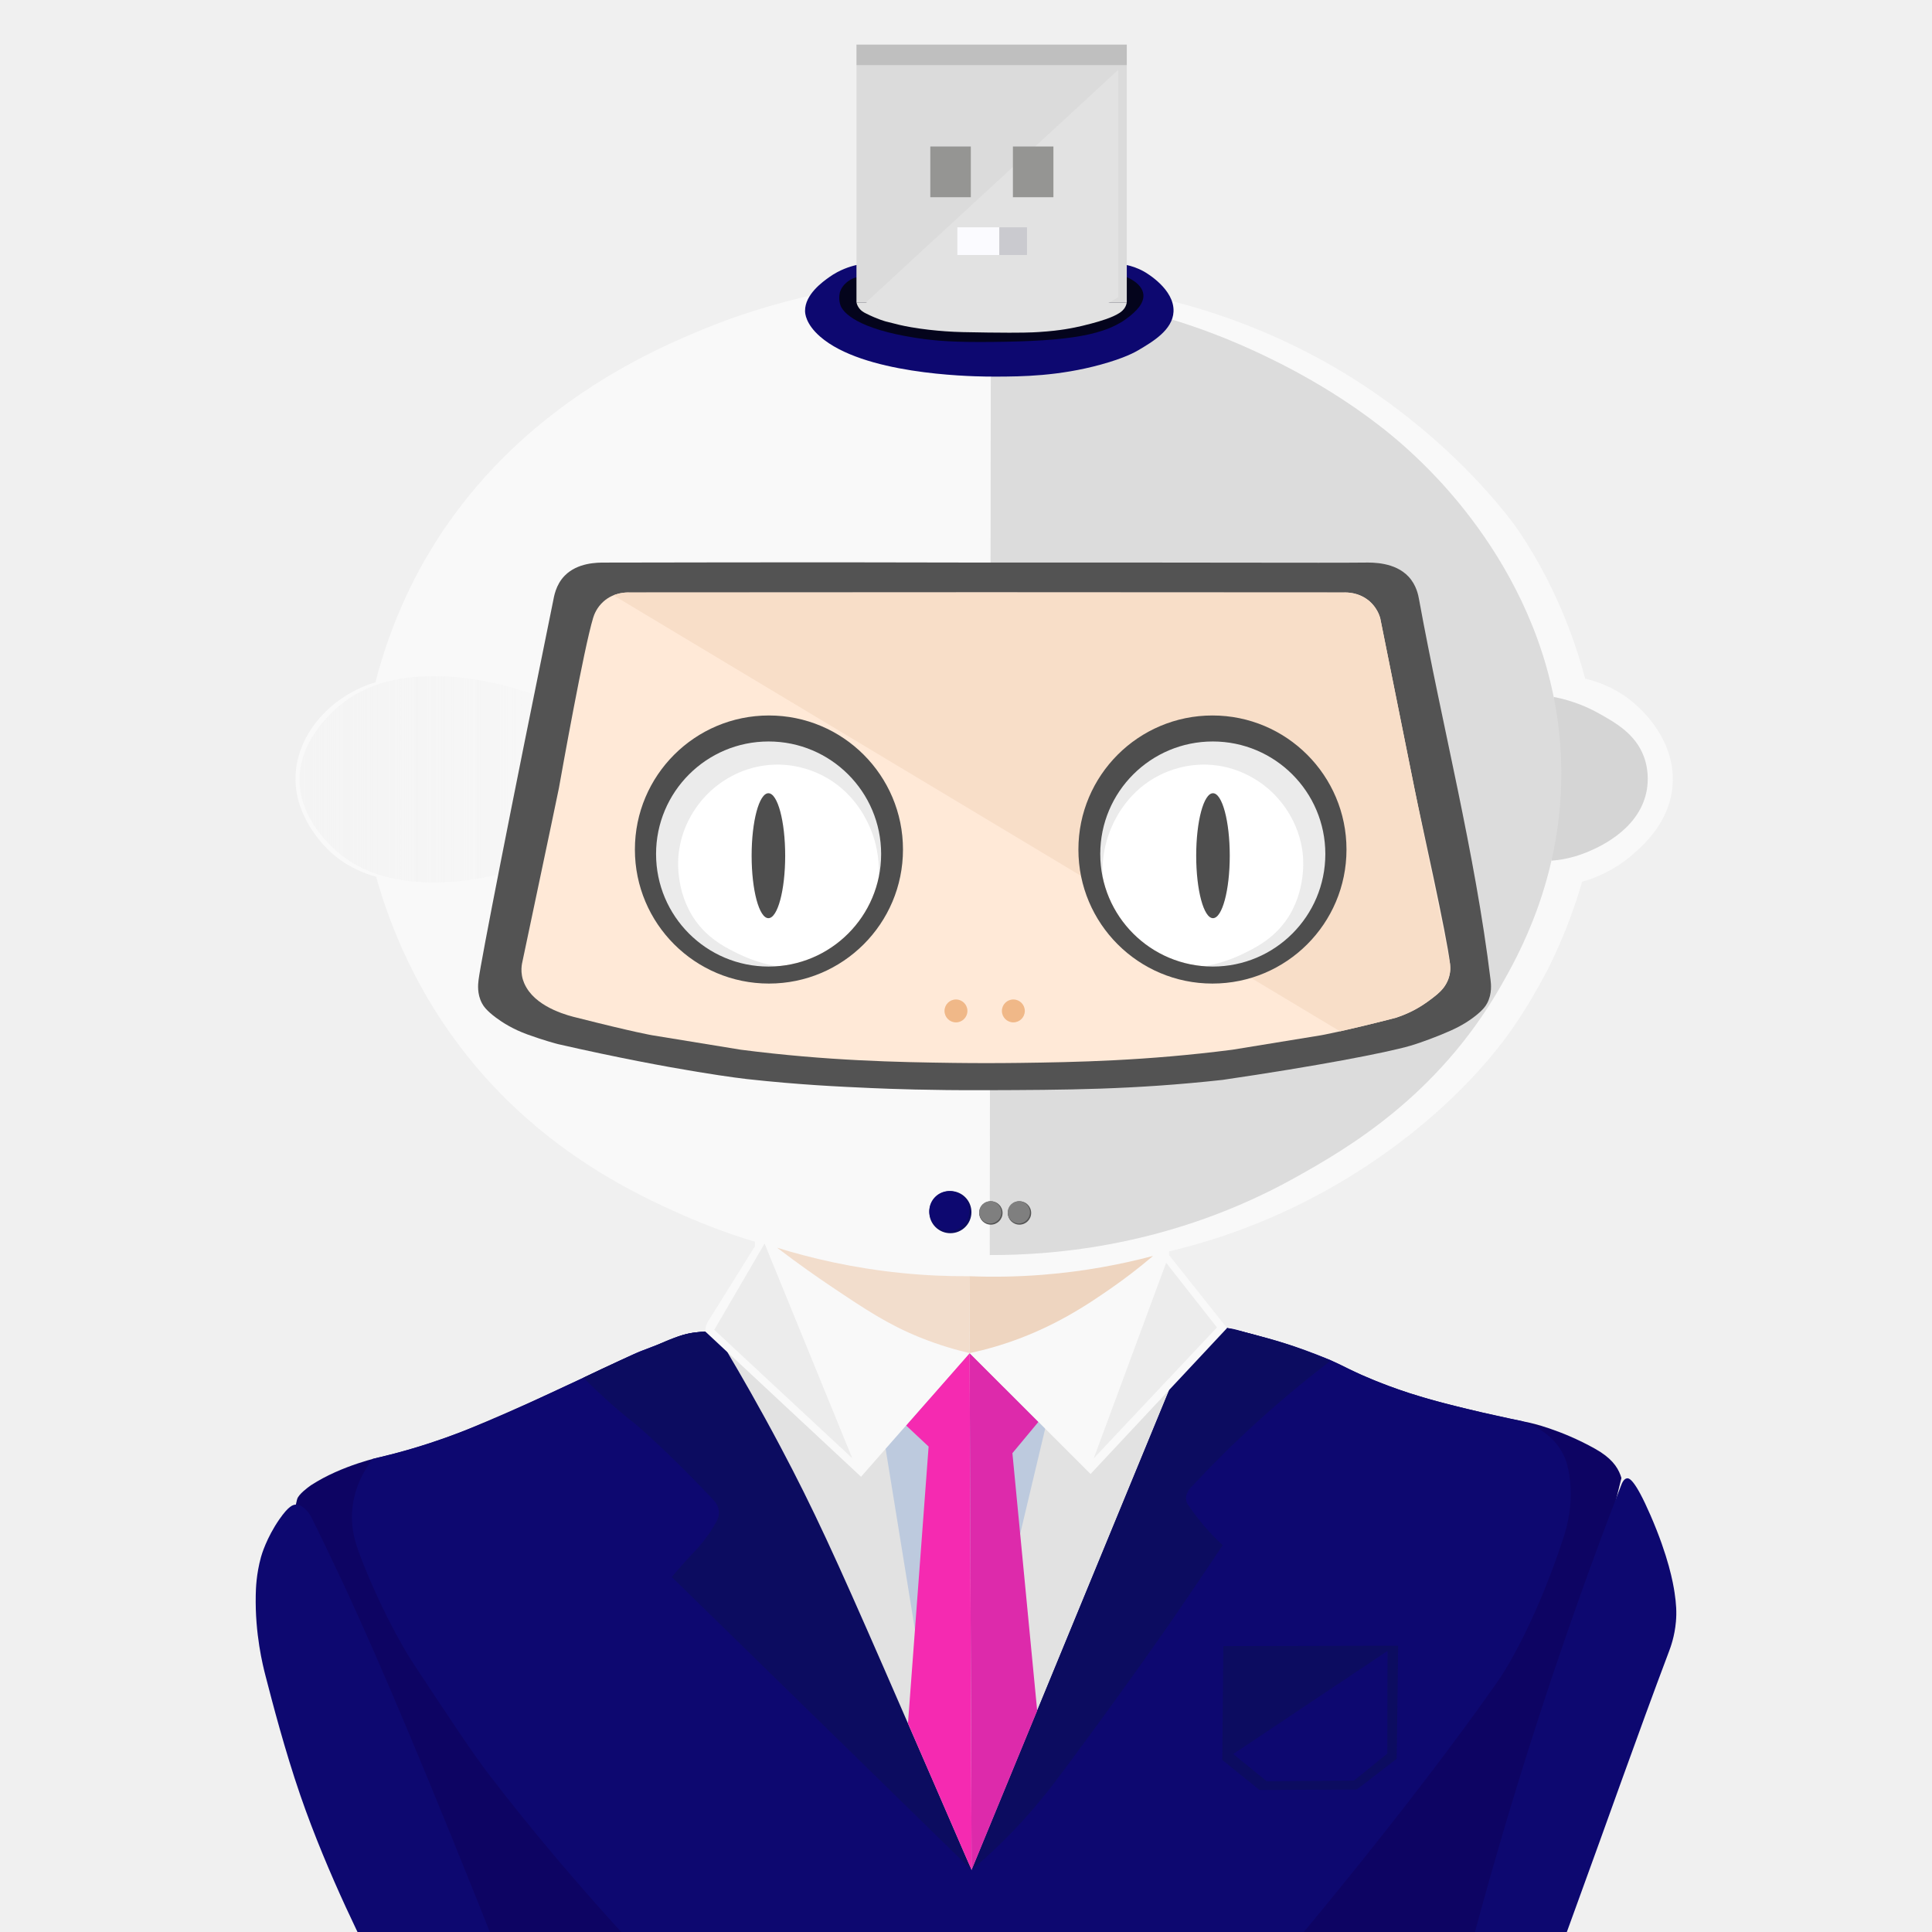
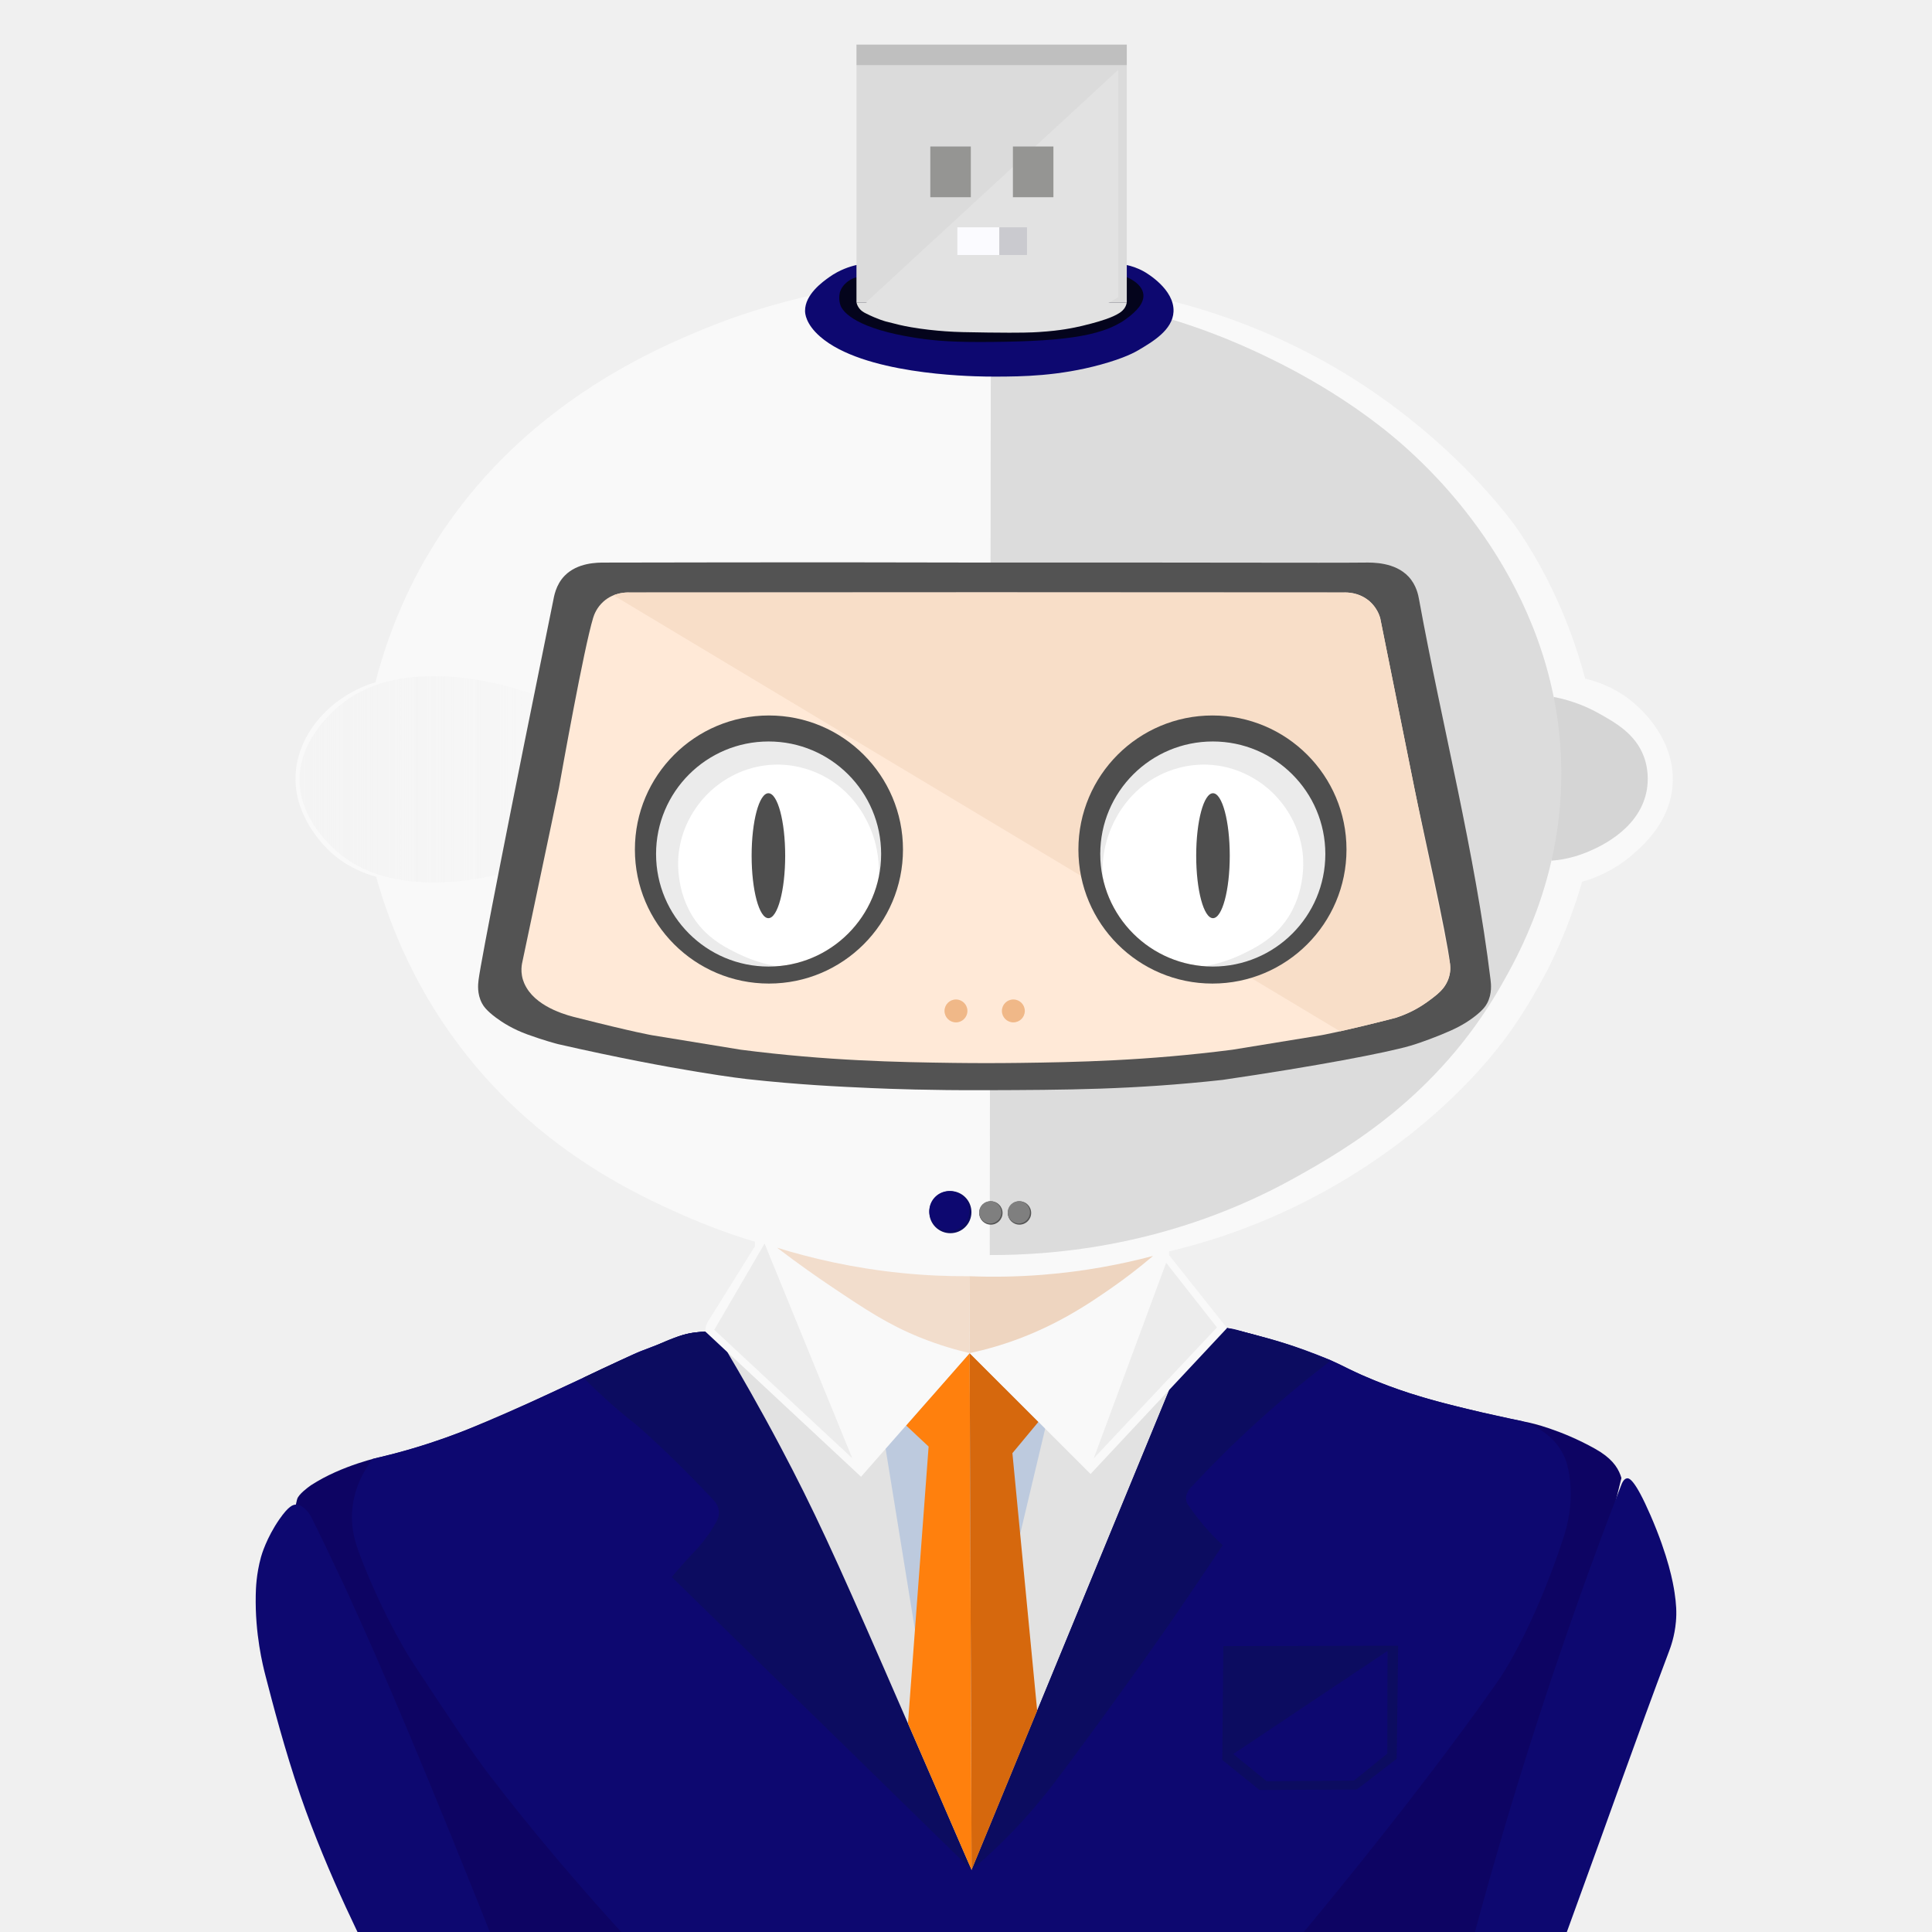
<svg xmlns="http://www.w3.org/2000/svg" id="Layer_1" data-name="Layer 1" viewBox="0 0 2000 2000">
  <defs>
    <style>
      .cls-1 {
        fill: #f0b888;
      }

      .cls-2 {
-         fill: #f52ab1;
+         fill: #ff800d;
      }

      .cls-3 {
        fill: #555;
      }

      .cls-4 {
        fill: #959593;
      }

      .cls-5 {
        fill: #fff;
      }

      .cls-6 {
        fill: #f2ddcc;
      }

      .cls-7 {
        fill: #dbdbdb;
      }

      .cls-8 {
        fill: #bfbfbf;
      }

      .cls-9 {
        fill: #e2e2e2;
      }

      .cls-10 {
        fill: #04041c;
      }

      .cls-11 {
        fill: #4e4e4e;
      }

      .cls-12 {
        fill: #0c0c60;
      }

      .cls-13 {
        fill: #eed5c0;
      }

      .cls-14 {
        fill: #f8dec8;
      }

      .cls-15 {
        fill: #fbfbff;
      }

      .cls-16 {
        fill: #0d0870;
      }

      .cls-17 {
        fill: #f9f9f9;
      }

      .cls-18 {
        fill: #ffe9d7;
      }

      .cls-19 {
        fill: #ebebeb;
      }

      .cls-20 {
        fill: #d5d5d5;
      }

      .cls-21 {
        fill: #dcdcdc;
      }

      .cls-22 {
        fill: #535353;
      }

      .cls-23 {
        fill: #bdcade;
      }

      .cls-24 {
        fill: #0d0463;
      }

      .cls-25 {
-         fill: #dd2aab;
+         fill: #d6680d;
      }

      .cls-26 {
        fill: url(#linear-gradient);
      }

      .cls-27 {
        fill: #7f7f7f;
      }

      .cls-28 {
        fill: #cacacf;
      }

      .cls-29 {
        fill: #ececec;
      }
    </style>
    <linearGradient id="linear-gradient" x1="310.05" y1="806.7" x2="661.69" y2="806.7" gradientUnits="userSpaceOnUse">
      <stop offset="0" stop-color="#f4f4f4" />
      <stop offset=".11" stop-color="#f4f4f4" stop-opacity=".93" />
      <stop offset=".33" stop-color="#f4f4f4" stop-opacity=".76" />
      <stop offset=".64" stop-color="#f4f4f4" stop-opacity=".47" />
      <stop offset="1" stop-color="#f4f4f4" stop-opacity=".1" />
    </linearGradient>
  </defs>
  <g>
    <g>
      <path class="cls-24" d="m306.27,1557.57c.46-2.35,1.06-4.61,1.06-4.61.15-.55.27-.99.3-1.08,1.45-5.03,10.94-11.96,13.53-13.81.39-.28.8-.58.97-.69,31.96-20.77,72.45-29.26,72.45-29.26,38.78-9.13,68.71-19.96,89.17-28.33,26.81-10.96,54.94-23.36,84.99-37.16,18.16-8.33,31.84-14.76,31.84-14.76,26.96-12.66,34.9-16.8,55.27-25.93,12.88-5.77.63-.05,40.81-16.25,5.08-2.05,12.86-5.19,23.69-6.42,7.56-.86,13.65-.45,16.52-.17.71.07,1.27.13,1.47.16.04,0,.08,0,.08,0,.6.07,206.28-1.78,525.71-4.69,1.56-.03,3.64-.01,6.08.21,0,0,4.72.42,9.39,1.68,61.64,16.53,97.58,31.52,97.58,31.52,49.12,24.56,75.65,32.61,101.94,40.24,33.19,9.63,81.21,19.73,104.5,24.63,0,0,31.36,6.6,67.68,26.95,16.27,9.12,22.96,18.31,26.28,27.44.42,1.16.72,2.13.9,2.79-42.22,170.65-84.43,341.3-126.65,511.96H479.45c-100.71-278.03-173.61-482.24-173.19-484.42Z" />
      <path class="cls-16" d="m1575.33,1471.11c9.21,3.07,32.29,12.24,43.3,35.14,3.42,7.11,4.66,13.12,5.85,20.48,5,30.94-3.41,57.21-5.85,64.68-31.52,96.54-66.4,146.57-66.4,146.57-92.43,132.6-222.78,286.49-237.67,304.02h-632.33c-78.54-82.62-135.95-152.87-174.67-203.19-18.25-23.71-39.09-55.28-80.76-118.42,0,0-28.03-42.47-53.74-109.29-5.28-13.74-10.11-29.02-8.37-48.55,2.16-24.24,13.56-42.34,21.11-52.26,5.52-1.27,13.13-3.08,22.12-5.47,26.36-6.99,48.56-14.58,68.51-22.1,35.07-13.23,61.81-25.74,92.32-40.09,28.23-13.28,56.57-26.32,84.78-39.63,13.11-6.19,27.06-10.42,40.37-16.18,5.16-2.23,14.04-6.15,26.48-7.55,7.46-.84,13.09-.42,14.23-.35,14.51.87,204.19-.65,535.63-4.13,6.41,1.41,15.48,3.5,26.29,6.34,17.99,4.73,46.09,12.22,78.17,25.84,21.88,9.29,22.11,11.45,47.14,21.59,7.71,3.13,20.85,8.25,37.47,13.7,19.86,6.51,34.53,10.08,56.21,15.47,24.23,6.03,44.77,10.39,59.84,13.38Z" />
      <path class="cls-9" d="m752.55,1399.05c87.9-3.39,175.79-6.78,263.69-10.16,64.77,16.57,129.54,33.14,194.3,49.71-68.25,165.73-136.5,331.46-204.75,497.19-84.41-178.91-168.83-357.83-253.24-536.74Z" />
      <path class="cls-23" d="m916.79,1499.76c10.12,62.47,20.25,124.94,30.37,187.41,36.3-33.1,72.61-66.21,108.91-99.31,8.63-36.32,17.27-72.63,25.9-108.95-6.46-15.44-12.92-30.87-19.38-46.31-50.85,8.14-101.69,16.29-152.54,24.43,2.24,14.24,4.48,28.48,6.73,42.73Z" />
      <path class="cls-16" d="m391.09,2041.99c-10.21-19.64-51.51-100.09-80.38-184.05-15.84-46.08-28.57-94.93-35.82-123.02-2.88-11.15-10.98-43.38-10.14-83.81.14-6.89.55-21.42,5.41-39.2.61-2.23,5.72-19.92,19.06-39.16,9.7-14,14.28-15.15,17.06-15.17,9.02-.06,15.34,11.7,16.23,13.41,5.27,10.69,13.46,27.41,23.23,47.96,18.92,39.77,52.73,112.63,120.86,280.27,14.5,35.68,34.11,84.39,57.03,142.79h-132.53Z" />
      <path class="cls-16" d="m1606.37,2043c10.71-29.69,19.52-53.86,25.38-69.89,32.1-87.84,63-176.12,96.01-263.62,1.53-4.06,5.81-15.33,7.16-30.8.83-9.55.35-18.32-1.43-30.08-1.5-9.94-6.18-36.94-24.96-80.12-16.18-37.2-21.99-38.49-24.35-38.12-3.01.47-4.95,4.34-6.14,7.64-28.64,74.12-56.77,152.6-83.71,235.31-30.47,93.54-56.53,183.67-78.88,269.68h90.93Z" />
      <path class="cls-12" d="m603.96,1426.18c22.46,22.58,42.13,38.99,55.89,49.77,0,0,33.03,28.13,78.88,77.01,1.78,1.9,4.86,5.78,5.42,11.19.56,5.45-1.73,9.72-3.15,12.23-9.15,16.21-19.4,26.92-19.4,26.92-6.34,6.62-15.35,16.35-26.17,29.19,103.46,101.1,206.91,202.2,310.37,303.3-22.12-51.18-53.24-122.99-91.04-209.51-50.27-115.07-72.93-164.62-106.63-228.22-22.32-42.14-42.03-76.2-55.58-99.01-7.49-6.9-14.98-13.81-22.46-20.71-3.16.16-6.91.48-11.11,1.11-.6.09-5.81.78-11.46,2.34-12.71,3.52-26.07,10.02-26.07,10.02-15.18,7.38-10.42,3.71-40.4,17.06-11.02,4.9-23.48,10.66-37.09,17.31Z" />
      <path class="cls-12" d="m1270.22,1374.8c1.52.33,3.66.81,6.21,1.4,3.65.84,11.76,2.74,22.48,5.58,7.5,1.99,19.38,5.14,30.98,8.83,11.71,3.72,27.86,9.49,47.13,18.39-24.38,18.57-50.09,39.71-76.42,63.68-24.86,22.63-47.13,44.94-66.99,66.3-.5.45-7.29,6.83-5.55,14.6.52,2.33,1.66,4.12,2.67,5.35,4.38,6.47,9.58,13.44,15.72,20.63,6.62,7.75,13.18,14.4,19.3,20.02-12.48,18.72-30.97,46.25-53.75,79.4,0,0-41.04,59.72-107.96,149.81-15.85,21.33-35.15,47.05-65.5,77.03-13.18,13.02-24.73,23.17-32.77,29.98,68.25-165.73,136.5-331.46,204.75-497.19,19.89-21.27,39.79-42.53,59.68-63.8Z" />
      <path class="cls-2" d="m1005.79,1935.79c-.67-178.36-1.34-356.72-2.02-535.07-21.93,24.97-43.86,49.94-65.79,74.91,7.77,7.28,15.55,14.56,23.32,21.84-7.12,95.52-14.25,191.04-21.37,286.57,21.95,50.59,43.9,101.18,65.85,151.76Z" />
      <path class="cls-25" d="m1003.78,1400.71c23.73,23.73,47.46,47.46,71.19,71.19-8.98,10.8-17.95,21.6-26.93,32.41,8.55,88.87,17.1,177.74,25.64,266.61-22.63,54.96-45.26,109.91-67.9,164.87-.67-178.36-1.34-356.72-2.02-535.07Z" />
    </g>
    <g>
      <path class="cls-12" d="m1445.91,1820.66c-13.81,10.63-27.62,21.26-41.43,31.9-33.55.14-67.11.28-100.66.41-12.84-10.36-25.68-20.71-38.53-31.07.37-39.28.73-78.57,1.1-117.85,60.32-.14,120.64-.29,180.96-.43-.48,39.01-.97,78.03-1.45,117.04Z" />
      <path class="cls-16" d="m1436.37,1709.02c-.08,35.43-.16,70.86-.23,106.3-11.5,9.31-23,18.62-34.49,27.92-30.11.23-60.23.47-90.34.7-11.54-9.4-23.09-18.79-34.63-28.19,53.23-35.58,106.47-71.16,159.7-106.73Z" />
    </g>
  </g>
  <g>
    <g>
      <g>
        <path class="cls-17" d="m1003.78,1400.71c-37.48,42.68-74.96,85.35-112.44,128.03-53.75-50.13-107.5-100.27-161.25-150.4-.02-1.25.08-2.87.51-4.69.54-2.29,1.4-4.08,2.12-5.31,16.28-26.11,32.57-52.21,48.85-78.32v-4.57c-18.72-5.62-44.97-14.44-75.22-27.86-45.95-20.38-142.19-64.35-221.53-163.11-52.94-65.9-80.6-134.07-95.47-186.99-10.43-2.75-27.63-8.78-44.2-22.82-4.08-3.46-39.35-34.26-39.26-78.66.09-43,33.32-84.39,82.77-99.81,16.12-62.3,39.9-108.48,58.28-138.58,89.76-147.05,231.16-206.57,286.58-229.01,13.91-5.63,56.41-22.29,116.38-35.04,74.99-15.95,203.37-31.34,366.56,8.97,33.58,8.73,80.67,23.75,133.25,50.42,147.01,74.56,222.08,186.07,222.08,186.07,20.9,31.02,50.2,82.16,69.17,153.53,11.5,2.68,33.26,9.43,53.28,27.74,6.72,6.15,40.31,36.87,37.24,82.07-2.62,38.66-30.33,62.64-42.05,72.79-19.35,16.75-39.45,24.17-51.62,27.61-10.16,34.99-22.61,64.94-35.22,90.04,0,0-15.9,31.49-36.2,60.82-52.4,75.71-159.59,169.88-305.01,217.41-22.82,7.46-41.44,12.09-51.12,14.37v3.94c19.99,25.16,39.98,50.31,59.96,75.47-47.1,50.35-94.2,100.7-141.3,151.05-41.71-41.71-83.43-83.42-125.14-125.13Z" />
        <path class="cls-29" d="m739.41,1376.64c17.36-29.76,34.72-59.53,52.09-89.29,30.24,74.05,60.49,148.11,90.73,222.16-47.61-44.29-95.21-88.58-142.82-132.87Z" />
        <path class="cls-29" d="m1259.78,1374.16c-42.5,45.14-84.99,90.28-127.49,135.42,24.97-67.46,49.94-134.93,74.9-202.39,17.53,22.32,35.05,44.65,52.58,66.97Z" />
      </g>
      <path class="cls-26" d="m661.69,807.45c-.26,64.08-211.68,149.52-304.99,80.37-7.89-5.84-46.49-36.18-46.65-80.37-.17-46.09,41.6-77.57,48.8-82.76,94.53-68.14,303.09,19.01,302.84,82.76Z" />
    </g>
    <g>
      <path class="cls-20" d="m1608.37,721.45c21.02,4.09,36.73,11.41,46.8,17.07,17.55,9.86,37.97,21.33,46.63,44.91,6.03,16.41,3.63,31.22,2.6,36.27-8.38,41.12-53.17,59.09-63.05,63.05-14.37,5.77-27.12,7.6-35.31,8.26.78-56.52,1.55-113.05,2.33-169.57Z" />
      <path class="cls-21" d="m1024.59,1299.22c.35-304.38.71-608.77,1.06-913.15,62.56-18.42,125.13-36.85,187.69-55.27,21.6,6.61,51.24,16.86,85.1,32.49,24.53,11.32,102.19,47.81,166.98,109.4,24.17,22.97,151.47,143.98,150.85,329.34-.36,108.41-44.29,186.89-63.34,219.95-65.44,113.61-159.32,167.58-211.89,196.92-127.29,71.04-249.56,80.52-316.46,80.33Z" />
    </g>
  </g>
  <g>
    <path class="cls-6" d="m804.45,1291.62c22.51,17.18,41.98,30.73,56.48,40.46,35.77,24,58.48,39.06,91.04,52.27,21.14,8.57,39.38,13.5,51.81,16.37-.13-26.53-.26-53.06-.39-79.59-21.8.14-45.51-.79-70.81-3.37-49.35-5.03-92.44-15.08-128.13-26.13Z" />
    <path class="cls-13" d="m1003.39,1321.12c22.97.92,48.39.7,75.84-1.46,43.75-3.44,82.23-11,114.41-19.54-16.23,13.83-30.52,24.41-41.08,31.81-24.94,17.47-63.29,43.91-117.75,60.73-12.91,3.99-23.76,6.52-31.02,8.05-.13-26.53-.26-53.06-.39-79.59Z" />
  </g>
  <g>
    <g>
      <path class="cls-22" d="m1543.03,1014.4c-16.2-132.7-50.07-262.64-74.09-394.15-.68-3.7-2.5-14.36-10.74-23.23-14.1-15.17-37.34-14.74-45.53-14.64-36.58.46-185.79-.25-391.05-.01-207.4-.57-358.89.04-395.85.01-7.44,0-27.77-.05-41.11,13.48-9.52,9.65-11.18,22.06-12.04,26.24-43.88,215.15-74.83,372.99-77.21,392.29-.55,4.49-1.64,14.36,3.46,24.06,1.51,2.88,4.5,7.52,14.49,14.97,6.85,5.11,17.56,11.95,32.48,17.38,17.31,6.3,30.81,9.84,32.1,10.13,123.7,28.25,195.25,36.12,195.25,36.12,54.3,5.97,95.78,7.86,129.25,9.33,20.21.89,59.63,2.36,116.77,2.18,83.8-.26,153.84-.48,246.38-10.66,97.32-14.25,169.37-28.08,194.33-35.33,12.92-3.75,29.17-10.36,32.66-11.78,13.06-5.32,22.56-9.98,32.48-17.38,9.99-7.45,12.98-12.09,14.49-14.97,5.25-9.99,3.93-20.15,3.46-24.06Z" />
      <path class="cls-18" d="m1501.09,997.9c-3.19-29.34-29.78-146.69-36.93-182.08-11.86-58.72-23.67-117.45-35.43-176.21-1.06-3.49-3.81-10.81-10.81-17.01-10.8-9.57-23.69-9.35-26.67-9.23-112.7-.06-225.4-.11-338.1-.17v-.03c-10.59,0-21.18.01-31.78.02-10.59,0-21.18-.01-31.78-.02v.03c-112.7.06-225.4.11-338.1.17-2.98-.13-15.87-.34-26.67,9.23-7,6.2-9.75,13.52-10.81,17.01-9.72,32.13-32.25,158.46-35.43,176.21,0,0,0,0,0,0-.16,1.15-9.03,43.48-38.19,181.67-.51,2.78-1,7.28-.05,12.63,1.1,6.16,3.57,10.42,4.78,12.46,12.79,21.57,44.95,29.23,52.14,30.94h0c60.19,15.28,78,18.2,78,18.2,59.9,9.81,89.85,14.72,91.65,14.95,89.59,11.54,162.42,12.89,220.36,13.65,12.4.16,23.83.22,34.09.21,10.26,0,21.69-.05,34.09-.21,57.94-.76,130.77-2.11,220.36-13.65,1.8-.23,31.75-5.14,91.65-14.95,0,0,17.81-2.92,78-18.2h0c15.15-5.14,26.09-11.99,32.98-17.02,9.27-6.77,18.15-13.44,21.52-24.82,1.84-6.2,1.35-11.48,1.1-13.77Z" />
      <path class="cls-14" d="m635.04,616.26c250.72,150.45,501.43,300.9,752.15,451.36,18.15-4.07,33.45-7.82,45.25-10.82,10.6-2.7,16.78-4.38,24.76-7.92,11.68-5.19,19.22-10.79,25.48-15.51,8.08-6.09,10.77-9.4,12.55-12.07,4.71-7.06,5.65-13.51,5.84-14.91.46-3.47.28-6.41.02-8.48-12.36-60.69-24.67-121.39-36.93-182.08-11.86-58.72-23.67-117.45-35.43-176.21-.63-2.08-1.65-4.83-3.36-7.81-2.84-4.95-6.12-8.03-7.44-9.2-1.33-1.18-6.11-5.23-13.69-7.56-5.28-1.62-9.64-1.69-11.24-1.7-10.37-.06-320.24-.07-744.05.01-.73.02-1.72.07-2.89.19-2.9.29-5.16.84-6.44,1.18-1.26.34-2.82.83-4.58,1.54Z" />
    </g>
    <g>
      <circle class="cls-5" cx="795.65" cy="884.07" r="116.5" />
      <path class="cls-19" d="m803.97,1000.28c-9.89-1.77-24.05-5.31-39.71-12.95-11.01-5.38-26.67-13.02-39.77-28.46-25.3-29.84-22.67-67.13-22.18-72.83,3.25-37.87,26.6-60.99,33.07-66.97,7.36-6.81,28.64-24.49,61.11-27.21,25.22-2.11,44.72,5.84,54,10.46,32.39,16.15,45.58,44.29,49.39,52.74,10.03,22.25,10.34,42.51,9.72,53.33,2.62.36,5.24.73,7.86,1.09.84-16.46,1.67-32.93,2.51-49.39-9.91-20.37-19.81-40.74-29.72-61.11-20.37-12.14-40.74-24.28-61.11-36.42-22.32-.98-44.65-1.95-66.97-2.93-14.37,7.12-28.74,14.23-43.11,21.35-13.12,16.6-26.23,33.21-39.35,49.81-3.21,17.3-6.42,34.6-9.63,51.9,3.77,17.16,7.53,34.32,11.3,51.49,11.16,15.49,22.32,30.98,33.49,46.46,11.16,5.86,22.32,11.72,33.49,17.58,12.42,2.93,24.84,5.86,37.25,8.79,6.12-2.24,12.24-4.48,18.36-6.72Z" />
      <ellipse class="cls-11" cx="795.45" cy="885.82" rx="17.37" ry="64.67" />
      <path class="cls-11" d="m796,740.66c-76.64,0-138.76,62.13-138.76,138.76s62.13,138.76,138.76,138.76,138.76-62.13,138.76-138.76-62.13-138.76-138.76-138.76Zm-.35,259.91c-64.34,0-116.5-52.16-116.5-116.5s52.16-116.5,116.5-116.5,116.5,52.16,116.5,116.5-52.16,116.5-116.5,116.5Z" />
    </g>
    <g>
      <circle class="cls-5" cx="1255.47" cy="884.07" r="116.5" />
      <path class="cls-19" d="m1247.15,1000.28c9.89-1.77,24.05-5.31,39.71-12.95,11.01-5.38,26.67-13.02,39.77-28.46,25.3-29.84,22.67-67.13,22.18-72.83-3.25-37.87-26.6-60.99-33.07-66.97-7.36-6.81-28.64-24.49-61.11-27.21-25.22-2.11-44.72,5.84-54,10.46-32.39,16.15-45.58,44.29-49.39,52.74-10.03,22.25-10.34,42.51-9.72,53.33-2.62.36-5.24.73-7.86,1.09-.84-16.46-1.67-32.93-2.51-49.39,9.91-20.37,19.81-40.74,29.72-61.11,20.37-12.14,40.74-24.28,61.11-36.42,22.32-.98,44.65-1.95,66.97-2.93,14.37,7.12,28.74,14.23,43.11,21.35,13.12,16.6,26.23,33.21,39.35,49.81,3.21,17.3,6.42,34.6,9.63,51.9-3.77,17.16-7.53,34.32-11.3,51.49-11.16,15.49-22.32,30.98-33.49,46.46-11.16,5.86-22.32,11.72-33.49,17.58-12.42,2.93-24.84,5.86-37.25,8.79-6.12-2.24-12.24-4.48-18.36-6.72Z" />
      <ellipse class="cls-11" cx="1255.67" cy="885.82" rx="17.37" ry="64.67" />
      <path class="cls-11" d="m1116.36,879.42c0,76.64,62.13,138.76,138.76,138.76,76.64,0,138.76-62.13,138.76-138.76,0-76.64-62.13-138.76-138.76-138.76s-138.76,62.13-138.76,138.76Zm22.62,4.65c0-64.34,52.16-116.5,116.5-116.5,64.34,0,116.5,52.16,116.5,116.5,0,64.34-52.16,116.5-116.5,116.5-64.34,0-116.5-52.16-116.5-116.5Z" />
    </g>
    <circle class="cls-1" cx="989.61" cy="1046.51" r="11.86" />
    <circle class="cls-1" cx="1049.02" cy="1046.51" r="11.86" />
  </g>
  <g>
    <g>
      <circle class="cls-12" cx="983.81" cy="1254.8" r="21.81" />
      <circle class="cls-16" cx="982.7" cy="1253.68" r="20.69" />
    </g>
    <g>
      <circle class="cls-3" cx="1025.73" cy="1255.63" r="12.12" />
      <circle class="cls-27" cx="1025.11" cy="1255.01" r="11.5" />
    </g>
    <g>
      <circle class="cls-3" cx="1055.34" cy="1255.63" r="12.12" />
      <circle class="cls-27" cx="1054.72" cy="1255.01" r="11.5" />
    </g>
  </g>
  <g>
    <g>
      <path class="cls-16" d="m886.69,274.32c-6.8,1.55-17.41,4.86-28.22,12.54-6.72,4.78-25.23,17.94-25.08,35.01.02,2.35.47,13.41,15.68,26.65,44.23,38.49,150.73,40.95,171.39,41.28,5.47.09,9.42.08,10.79.07,26.42-.08,64.63-.44,108.53-12.52,24.73-6.8,35.49-12.98,38.47-14.74,15.23-9,35.63-21.05,36.57-39.9,1.17-23.24-28.03-40.18-30.51-41.58-6.89-3.88-13.35-5.79-18.07-6.8h-279.55Z" />
      <path class="cls-10" d="m885.73,287.26c-1.9.59-4.75,1.69-7.69,3.85-1.58,1.16-6.33,4.75-8.39,10.84,0,0-2.04,6.04.16,13.46,2.56,8.62,18.89,25.2,78.33,34.37,21.81,3.37,41.64,4.58,79.35,4.19,79.07-.8,117.95-6.88,141.92-26.57,5.41-4.45,15.48-12.95,14.15-23.01-1.44-10.88-15.32-16.8-17.83-17.83-93.33.23-186.66.47-279.99.7Z" />
    </g>
    <g>
      <rect class="cls-7" x="886.62" y="67.54" width="279.83" height="245.52" />
      <path class="cls-9" d="m886.62,313.06c.25,1.13.75,2.78,1.79,4.54,2.33,3.94,5.86,5.8,7.84,6.79,12.39,6.24,20.64,8.36,20.64,8.36,11.57,2.98,17.36,4.47,26.39,6.01,12.75,2.17,24.18,3.37,35.27,4.18,11.97.88,22.86,1.03,44.15,1.31,35.1.45,45.92-.1,52.51-.52,12.88-.83,21.08-1.91,27.17-2.87,3.84-.61,7.27-1.24,10.45-1.89,4.32-.88,9.44-2.03,17.24-4.12,8.77-2.35,21.26-5.98,28.76-10.86,1.98-1.29,4.5-3.24,6.16-6.5.91-1.78,1.28-3.4,1.45-4.42h-279.83Z" />
      <path class="cls-9" d="m1157.58,307.66V72.3c-87.04,80.25-174.07,160.5-261.11,240.76,7.1,2.88,17.11,6.58,29.36,9.96,27.19,7.5,48.53,8.75,70.92,9.94,28.34,1.5,48.89.09,70.02-1.36,42.52-2.91,58.17-7.73,70.47-13.1,8.81-3.85,15.71-7.9,20.33-10.84Z" />
      <rect class="cls-4" x="963.06" y="151.65" width="41.93" height="52.52" />
      <rect class="cls-4" x="1048.56" y="151.65" width="41.94" height="52.52" />
      <rect class="cls-15" x="991.05" y="235.31" width="43.45" height="28.65" />
      <rect class="cls-28" x="1034.5" y="235.31" width="28.65" height="28.65" />
      <rect class="cls-8" x="886.62" y="46.16" width="279.83" height="21.39" />
    </g>
  </g>
</svg>
